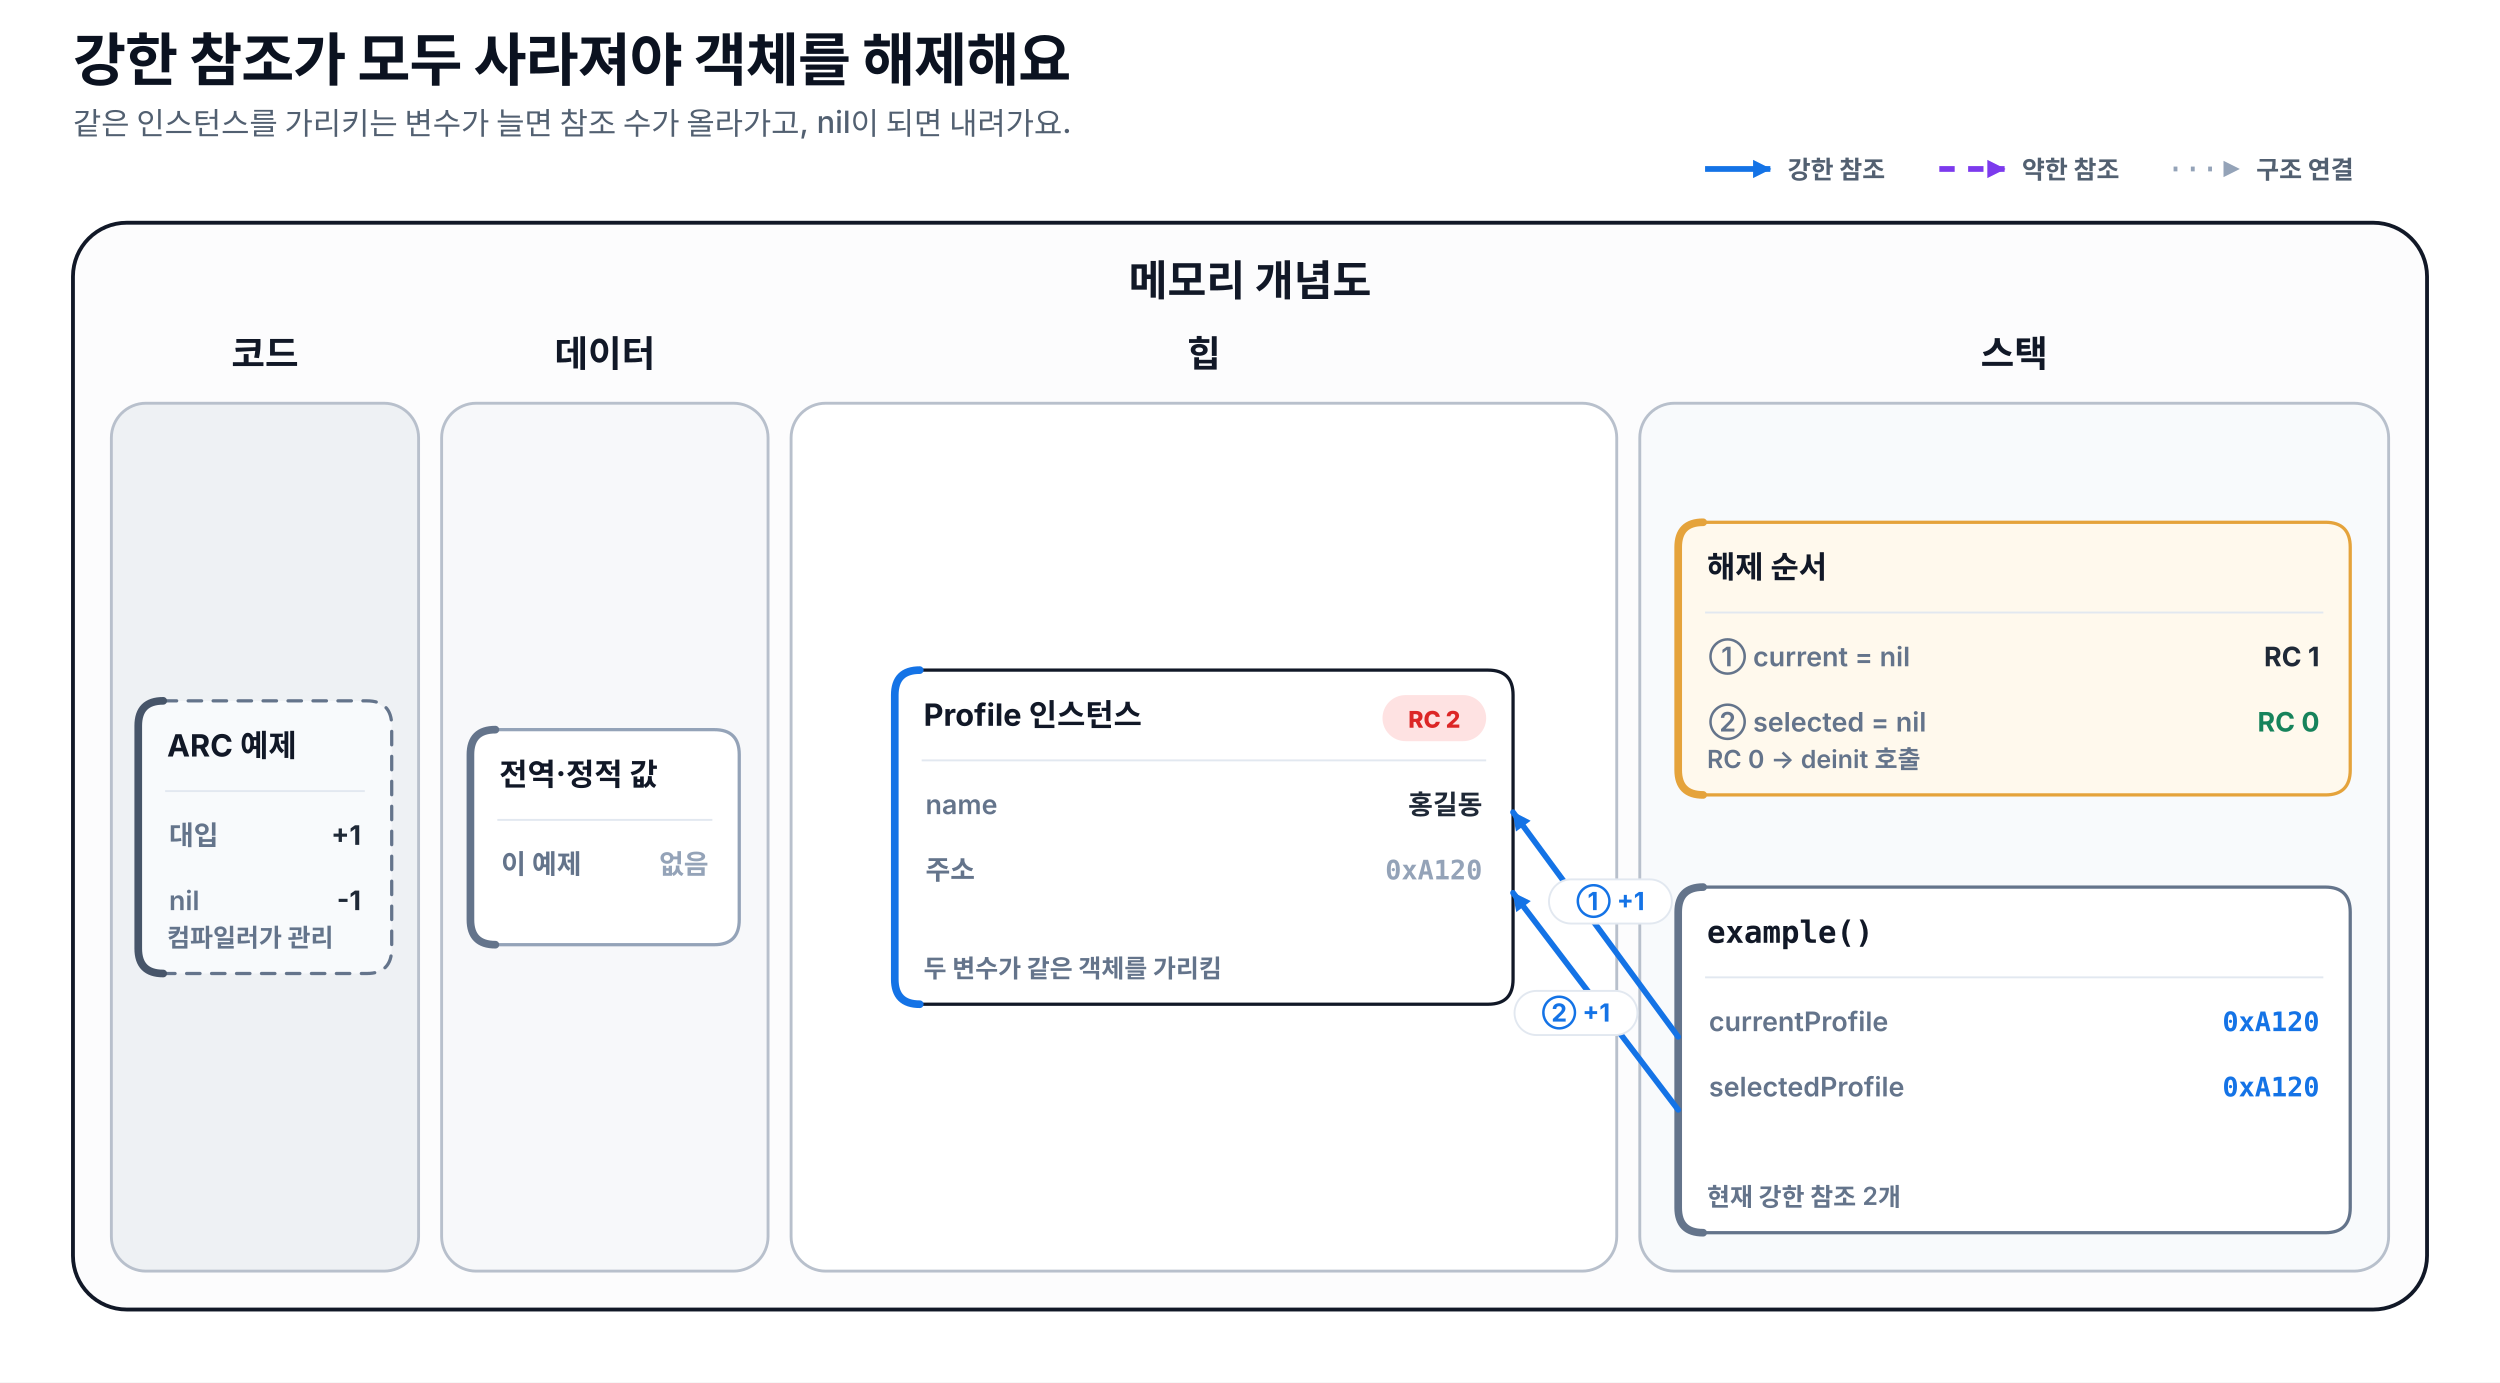
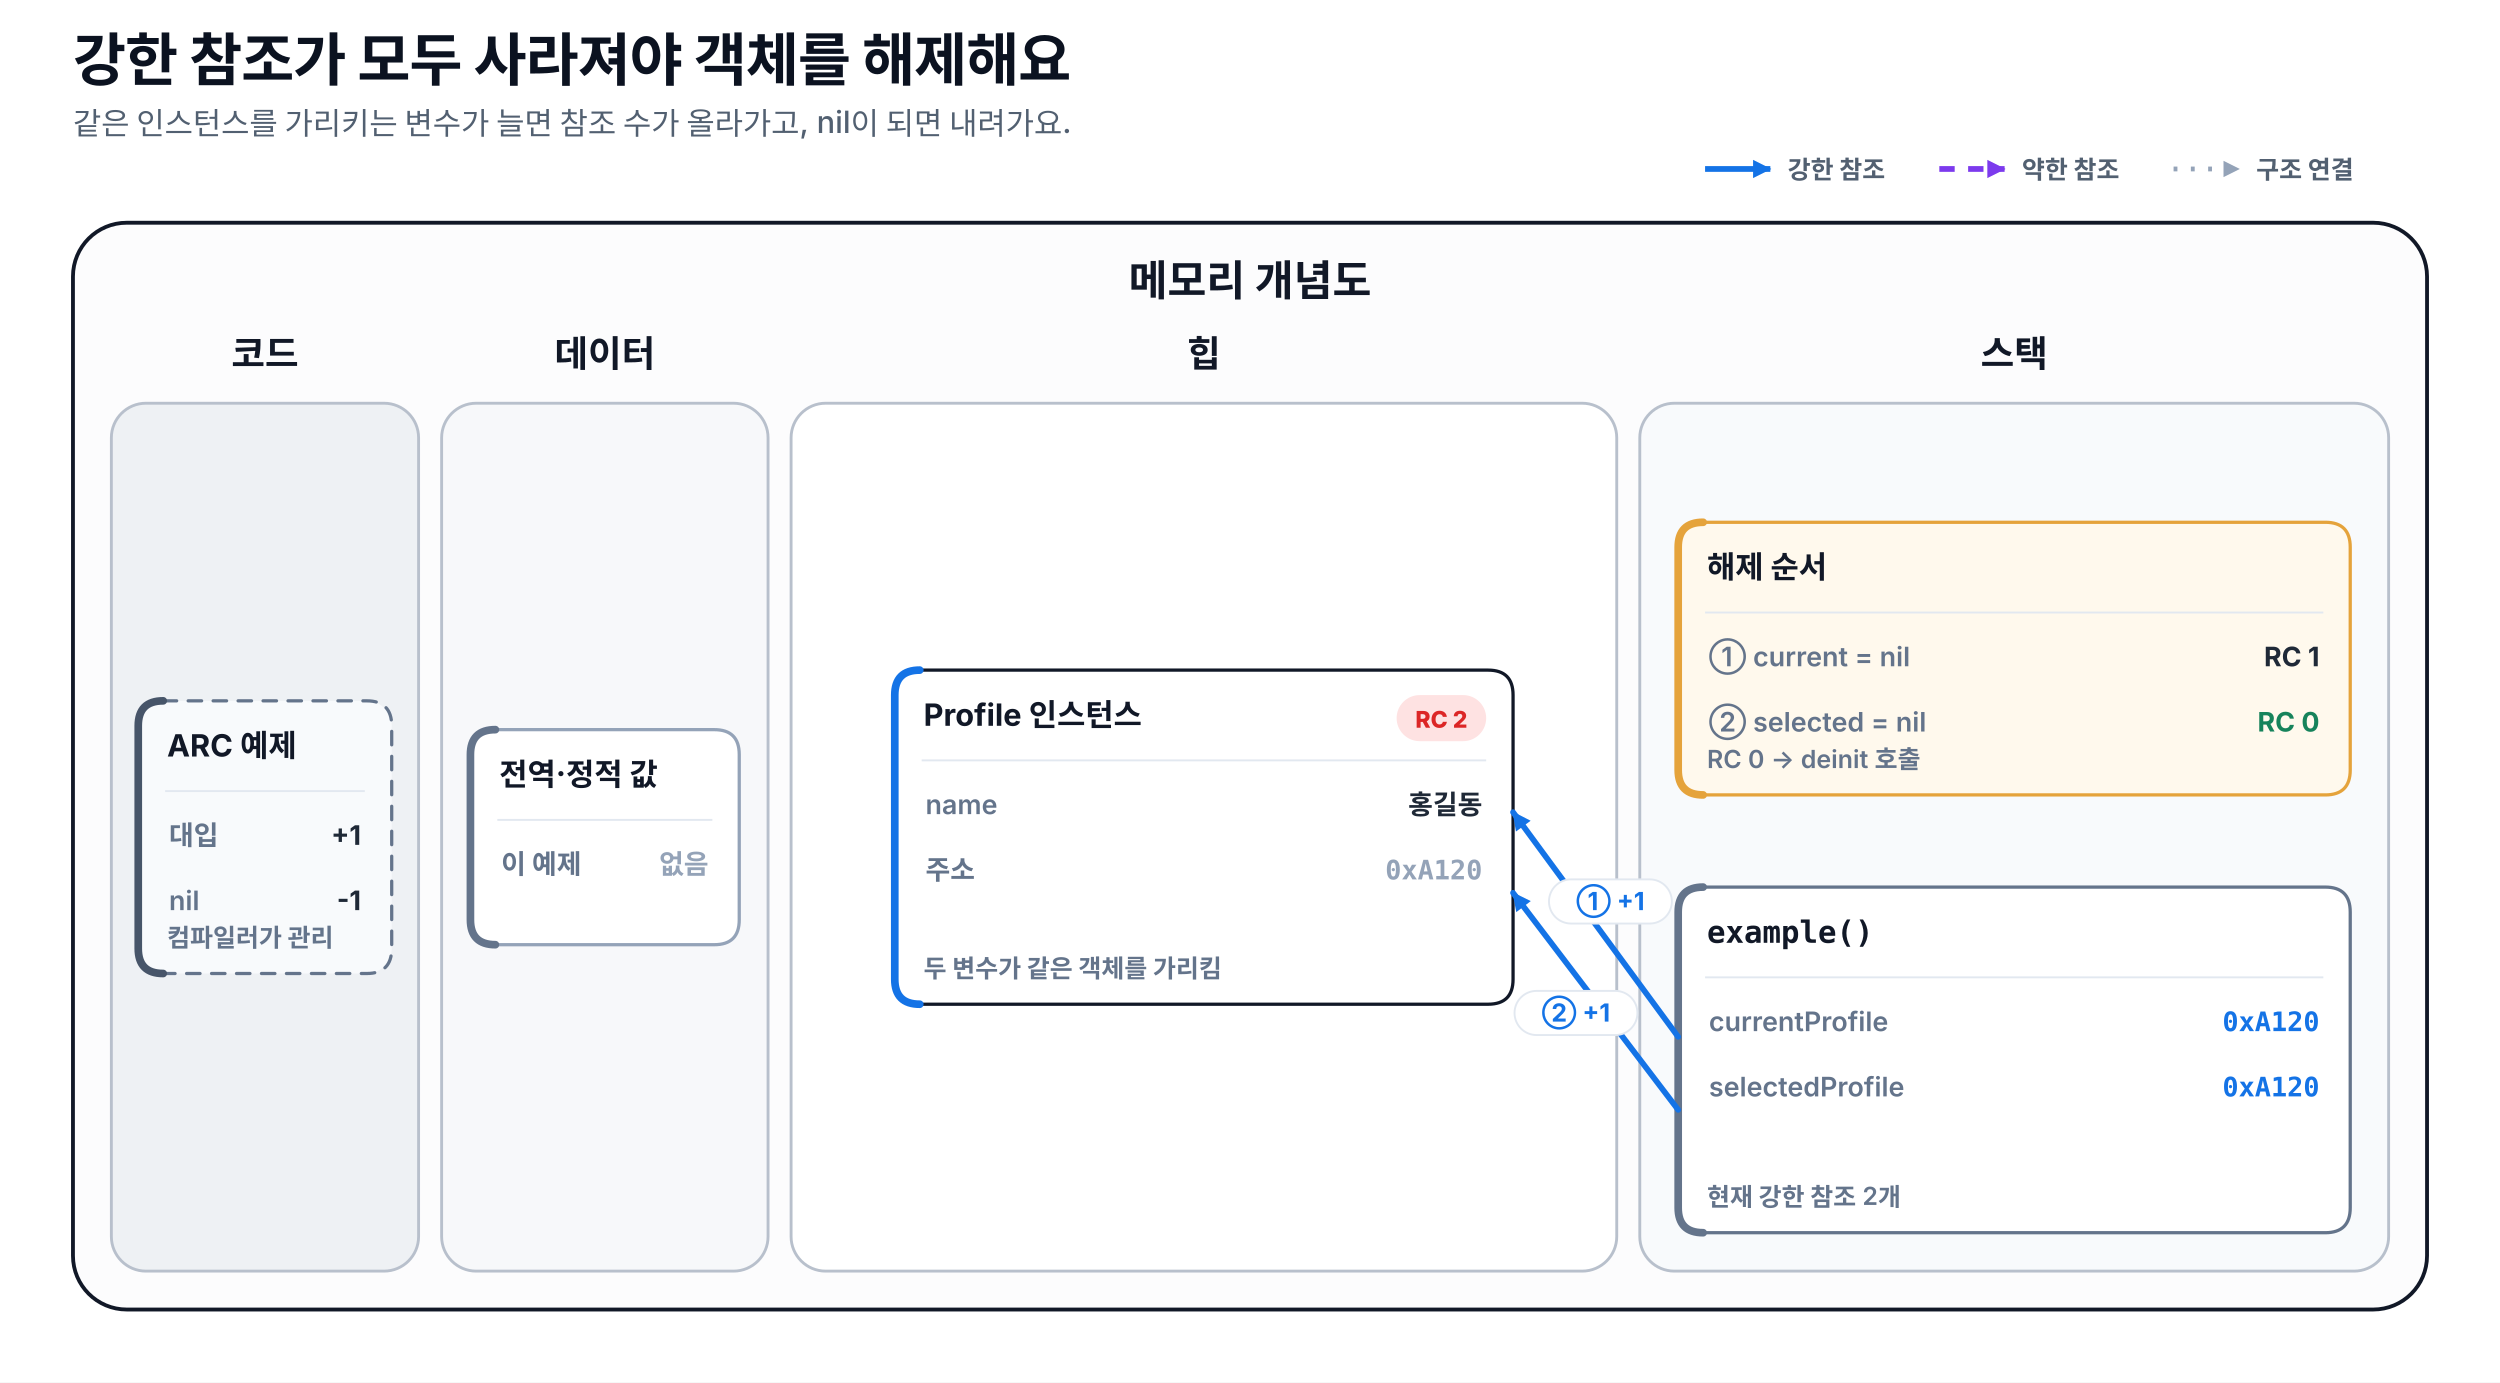
<svg xmlns="http://www.w3.org/2000/svg" width="1302" height="720" viewBox="0 0 1302 720" role="img" aria-labelledby="memory-diagram-title memory-diagram-desc">
  <defs>
    <marker id="arrow-strong" markerWidth="11" markerHeight="11" refX="9.5" refY="5.5" orient="auto" markerUnits="userSpaceOnUse">
      <path d="M 0.5 0.75 L 10 5.5 L 0.5 10.25 z" fill="#1473e6" />
    </marker>
    <marker id="arrow-weak" markerWidth="11" markerHeight="11" refX="9.5" refY="5.5" orient="auto" markerUnits="userSpaceOnUse">
      <path d="M 0.5 0.75 L 10 5.5 L 0.5 10.25 z" fill="#7c3aed" />
    </marker>
    <marker id="arrow-layout" markerWidth="10" markerHeight="10" refX="8.5" refY="5" orient="auto" markerUnits="userSpaceOnUse">
      <path d="M 0.5 0.75 L 9 5 L 0.5 9.25 z" fill="#94a3b8" />
    </marker>
    <style>
      text { font-family: -apple-system, BlinkMacSystemFont, "Apple SD Gothic Neo", "Noto Sans KR", sans-serif; }
      .diagram-title { font-size: 30px; font-weight: 760; fill: #0b1220; letter-spacing: -0.5px; }
      .diagram-subtitle { font-size: 16px; font-weight: 500; fill: #526071; }
      .memory-title { font-size: 22px; font-weight: 760; fill: #111827; }
      .column-title { font-size: 19px; font-weight: 720; fill: #111827; }
      .node-title { font-size: 16px; font-weight: 720; fill: #111827; }
      .node-title.mono, .row-value.mono { font-family: ui-monospace, SFMono-Regular, Menlo, monospace; }
      .row-label { font-size: 14px; font-weight: 600; fill: #64748b; }
      .row-value { font-size: 14px; font-weight: 650; fill: #1f2937; }
      .node-footer { font-size: 13px; font-weight: 560; fill: #64748b; }
      .legend { font-size: 13px; font-weight: 650; fill: #526071; }
      .connector-label { font-size: 13px; font-weight: 720; }
      .strong-text { fill: #1473e6; }
      .weak-text { fill: #7c3aed; }
      .danger-text { fill: #dc2626; }
      .safe-text { fill: #16835b; }
      .muted-text { fill: #94a3b8; }
    </style>
  </defs>
  <rect width="1302" height="720" fill="#ffffff" />
  <text x="38" y="42" class="diagram-title">강한 참조가 모두 사라져야 객체를 해제해요</text>
  <text x="38" y="70" class="diagram-subtitle">같은 인스턴스를 가리키는 변수가 늘면 참조 수가 올라가고, nil이 되면 내려가요.</text>
  <g transform="translate(888 88)" aria-label="화살표 범례">
    <line x1="0" y1="0" x2="34" y2="0" stroke="#1473e6" stroke-width="3" marker-end="url(#arrow-strong)" />
    <text x="43" y="5" class="legend">강한 참조</text>
    <line x1="122" y1="0" x2="156" y2="0" stroke="#7c3aed" stroke-width="3" stroke-dasharray="8 7" marker-end="url(#arrow-weak)" />
    <text x="165" y="5" class="legend">약한 참조</text>
    <line x1="244" y1="0" x2="278" y2="0" stroke="#94a3b8" stroke-width="2.5" stroke-dasharray="2 7" marker-end="url(#arrow-layout)" />
    <text x="287" y="5" class="legend">구조 연결</text>
  </g>
  <rect x="38" y="116" width="1226" height="566" rx="28" fill="#fcfcfd" stroke="#111827" stroke-width="2" />
  <text x="651" y="154" text-anchor="middle" class="memory-title">메모리 개념도</text>
  <g id="column-code" aria-label="코드">
    <text x="138" y="191" text-anchor="middle" class="column-title">코드</text>
    <rect x="58" y="210" width="160" height="452" rx="18" fill="#eef1f4" stroke="#b8c0cc" stroke-width="1.5" />
    <g id="node-arc-example-code">
      <rect x="72" y="365" width="132" height="142" rx="13" fill="#f8fafc" />
      <path d="M 85 365 H 191 Q 204 365 204 378 V 494 Q 204 507 191 507 H 85" fill="none" stroke="#64748b" stroke-width="1.7" stroke-linecap="round" stroke-linejoin="round" stroke-dasharray="7 6" />
      <path d="M 85 365 Q 72 365 72 378 V 494 Q 72 507 85 507" fill="none" stroke="#475569" stroke-width="4" stroke-linecap="round" stroke-linejoin="round" />
-       <text x="87" y="394" class="node-title">ARC 예제</text>
+       <text x="87" y="394" class="node-title" style="font-size: 16px;">ARC 예제</text>
      <line x1="86" y1="412" x2="190" y2="412" stroke="#e2e8f0" />
-       <text x="88" y="440" class="row-label">대입</text>
-       <text x="188" y="440" text-anchor="end" class="row-value">+1</text>
-       <text x="88" y="474" class="row-label">nil</text>
-       <text x="188" y="474" text-anchor="end" class="row-value">-1</text>
-       <text x="87" y="493" class="node-footer">컴파일러가 관리</text>
+       <text x="88" y="440" class="row-label" style="font-size: 14px;">대입</text>
+       <text x="188" y="440" text-anchor="end" class="row-value" style="font-size: 14px;">+1</text>
+       <text x="88" y="474" class="row-label" style="font-size: 14px;">nil</text>
+       <text x="188" y="474" text-anchor="end" class="row-value" style="font-size: 14px;">-1</text>
+       <text x="87" y="493" class="node-footer" style="font-size: 13px;">컴파일러가 관리</text>
    </g>
  </g>
  <g id="column-data" aria-label="데이터">
    <text x="315" y="191" text-anchor="middle" class="column-title">데이터</text>
    <rect x="230" y="210" width="170" height="452" rx="18" fill="#f7f8fa" stroke="#b8c0cc" stroke-width="1.5" />
    <g id="node-arc-data">
      <rect x="245" y="380" width="140" height="112" rx="13" fill="#ffffff" />
      <path d="M 258 380 H 372 Q 385 380 385 393 V 479 Q 385 492 372 492 H 258" fill="none" stroke="#94a3b8" stroke-width="1.7" stroke-linecap="round" stroke-linejoin="round" />
      <path d="M 258 380 Q 245 380 245 393 V 479 Q 245 492 258 492" fill="none" stroke="#64748b" stroke-width="4" stroke-linecap="round" stroke-linejoin="round" />
-       <text x="260" y="409" class="node-title">전역·정적 값</text>
+       <text x="260" y="409" class="node-title" style="font-size: 16px;">전역·정적 값</text>
      <line x1="259" y1="427" x2="371" y2="427" stroke="#e2e8f0" />
-       <text x="261" y="455" class="row-label">이 예제</text>
-       <text x="369" y="455" text-anchor="end" class="row-value muted-text">없음</text>
+       <text x="261" y="455" class="row-label" style="font-size: 14px;">이 예제</text>
+       <text x="369" y="455" text-anchor="end" class="row-value muted-text" style="font-size: 14px;">없음</text>
    </g>
  </g>
  <g id="column-heap" aria-label="힙">
    <text x="627" y="191" text-anchor="middle" class="column-title">힙</text>
    <rect x="412" y="210" width="430" height="452" rx="18" fill="#ffffff" stroke="#b8c0cc" stroke-width="1.5" />
    <g id="node-arc-profile">
      <rect x="466" y="349" width="322" height="174" rx="13" fill="#ffffff" />
      <path d="M 479 349 H 775 Q 788 349 788 362 V 510 Q 788 523 775 523 H 479" fill="none" stroke="#111827" stroke-width="1.7" stroke-linecap="round" stroke-linejoin="round" />
      <path d="M 479 349 Q 466 349 466 362 V 510 Q 466 523 479 523" fill="none" stroke="#1473e6" stroke-width="4" stroke-linecap="round" stroke-linejoin="round" />
-       <text x="481" y="378" class="node-title">Profile 인스턴스</text>
+       <text x="481" y="378" class="node-title" style="font-size: 16px;">Profile 인스턴스</text>
      <g>
-         <rect x="720" y="362" width="54" height="24" rx="12" fill="#fee2e2" />
-         <text x="747" y="379" text-anchor="middle" style="font-size: 12px; font-weight: 760; fill: #dc2626;">RC 2</text>
+         <rect x="727.36" y="362" width="46.64" height="24" rx="12" fill="#fee2e2" />
+         <text x="750.68" y="379" text-anchor="middle" style="font-size: 12px; font-weight: 760; fill: #dc2626;">RC 2</text>
      </g>
      <line x1="480" y1="396" x2="774" y2="396" stroke="#e2e8f0" />
-       <text x="482" y="424" class="row-label">name</text>
-       <text x="772" y="424" text-anchor="end" class="row-value">홍길동</text>
-       <text x="482" y="458" class="row-label">주소</text>
-       <text x="772" y="458" text-anchor="end" class="row-value mono muted-text">0xA120</text>
-       <text x="481" y="509" class="node-footer">두 변수가 같은 객체를 가리킴</text>
+       <text x="482" y="424" class="row-label" style="font-size: 14px;">name</text>
+       <text x="772" y="424" text-anchor="end" class="row-value" style="font-size: 14px;">홍길동</text>
+       <text x="482" y="458" class="row-label" style="font-size: 14px;">주소</text>
+       <text x="772" y="458" text-anchor="end" class="row-value mono muted-text" style="font-size: 14px;">0xA120</text>
+       <text x="481" y="509" class="node-footer" style="font-size: 13px;">두 변수가 같은 객체를 가리킴</text>
    </g>
  </g>
  <g id="column-stack" aria-label="스택">
    <text x="1049" y="191" text-anchor="middle" class="column-title">스택</text>
    <rect x="854" y="210" width="390" height="452" rx="18" fill="#f8fafc" stroke="#b8c0cc" stroke-width="1.5" />
    <g id="node-arc-frame">
      <rect x="874" y="462" width="350" height="180" rx="13" fill="#ffffff" />
      <path d="M 887 462 H 1211 Q 1224 462 1224 475 V 629 Q 1224 642 1211 642 H 887" fill="none" stroke="#64748b" stroke-width="1.7" stroke-linecap="round" stroke-linejoin="round" />
      <path d="M 887 462 Q 874 462 874 475 V 629 Q 874 642 887 642" fill="none" stroke="#64748b" stroke-width="4" stroke-linecap="round" stroke-linejoin="round" />
-       <text x="889" y="491" class="node-title mono">example()</text>
+       <text x="889" y="491" class="node-title mono" style="font-size: 16px;">example()</text>
      <line x1="888" y1="509" x2="1210" y2="509" stroke="#e2e8f0" />
-       <text x="890" y="537" class="row-label">currentProfile</text>
-       <text x="1208" y="537" text-anchor="end" class="row-value mono strong-text">0xA120</text>
-       <text x="890" y="571" class="row-label">selectedProfile</text>
-       <text x="1208" y="571" text-anchor="end" class="row-value mono strong-text">0xA120</text>
-       <text x="889" y="628" class="node-footer">현재 강한 참조 2개</text>
+       <text x="890" y="537" class="row-label" style="font-size: 14px;">currentProfile</text>
+       <text x="1208" y="537" text-anchor="end" class="row-value mono strong-text" style="font-size: 14px;">0xA120</text>
+       <text x="890" y="571" class="row-label" style="font-size: 14px;">selectedProfile</text>
+       <text x="1208" y="571" text-anchor="end" class="row-value mono strong-text" style="font-size: 14px;">0xA120</text>
+       <text x="889" y="628" class="node-footer" style="font-size: 13px;">현재 강한 참조 2개</text>
    </g>
    <g id="node-arc-release-order">
      <rect x="874" y="272" width="350" height="142" rx="13" fill="#fff9ed" />
      <path d="M 887 272 H 1211 Q 1224 272 1224 285 V 401 Q 1224 414 1211 414 H 887" fill="none" stroke="#e5a33b" stroke-width="1.7" stroke-linecap="round" stroke-linejoin="round" />
      <path d="M 887 272 Q 874 272 874 285 V 401 Q 874 414 887 414" fill="none" stroke="#e5a33b" stroke-width="4" stroke-linecap="round" stroke-linejoin="round" />
-       <text x="889" y="301" class="node-title">해제 순서</text>
+       <text x="889" y="301" class="node-title" style="font-size: 16px;">해제 순서</text>
      <line x1="888" y1="319" x2="1210" y2="319" stroke="#e2e8f0" />
-       <text x="890" y="347" class="row-label">① current = nil</text>
-       <text x="1208" y="347" text-anchor="end" class="row-value">RC 1</text>
-       <text x="890" y="381" class="row-label">② selected = nil</text>
-       <text x="1208" y="381" text-anchor="end" class="row-value safe-text">RC 0</text>
-       <text x="889" y="400" class="node-footer">RC 0 → deinit 호출</text>
+       <text x="890" y="347" class="row-label" style="font-size: 14px;">① current = nil</text>
+       <text x="1208" y="347" text-anchor="end" class="row-value" style="font-size: 14px;">RC 1</text>
+       <text x="890" y="381" class="row-label" style="font-size: 14px;">② selected = nil</text>
+       <text x="1208" y="381" text-anchor="end" class="row-value safe-text" style="font-size: 14px;">RC 0</text>
+       <text x="889" y="400" class="node-footer" style="font-size: 13px;">RC 0 → deinit 호출</text>
    </g>
  </g>
  <g aria-label="참조 관계">
    <g>
      <path d="M 874 540 L 788 423" fill="none" stroke="#1473e6" stroke-width="3" stroke-linecap="round" marker-end="url(#arrow-strong)" />
      <g>
        <rect x="806.703" y="457.979" width="64" height="23" rx="11.5" fill="#ffffff" stroke="#e2e8f0" />
        <text x="838.703" y="473.979" text-anchor="middle" class="connector-label strong-text">① +1</text>
      </g>
    </g>
    <g>
      <path d="M 874 578 L 788 465" fill="none" stroke="#1473e6" stroke-width="3" stroke-linecap="round" marker-end="url(#arrow-strong)" />
      <g>
        <rect x="788.768" y="516.056" width="64" height="23" rx="11.5" fill="#ffffff" stroke="#e2e8f0" />
        <text x="820.768" y="532.056" text-anchor="middle" class="connector-label strong-text">② +1</text>
      </g>
    </g>
  </g>
</svg>
